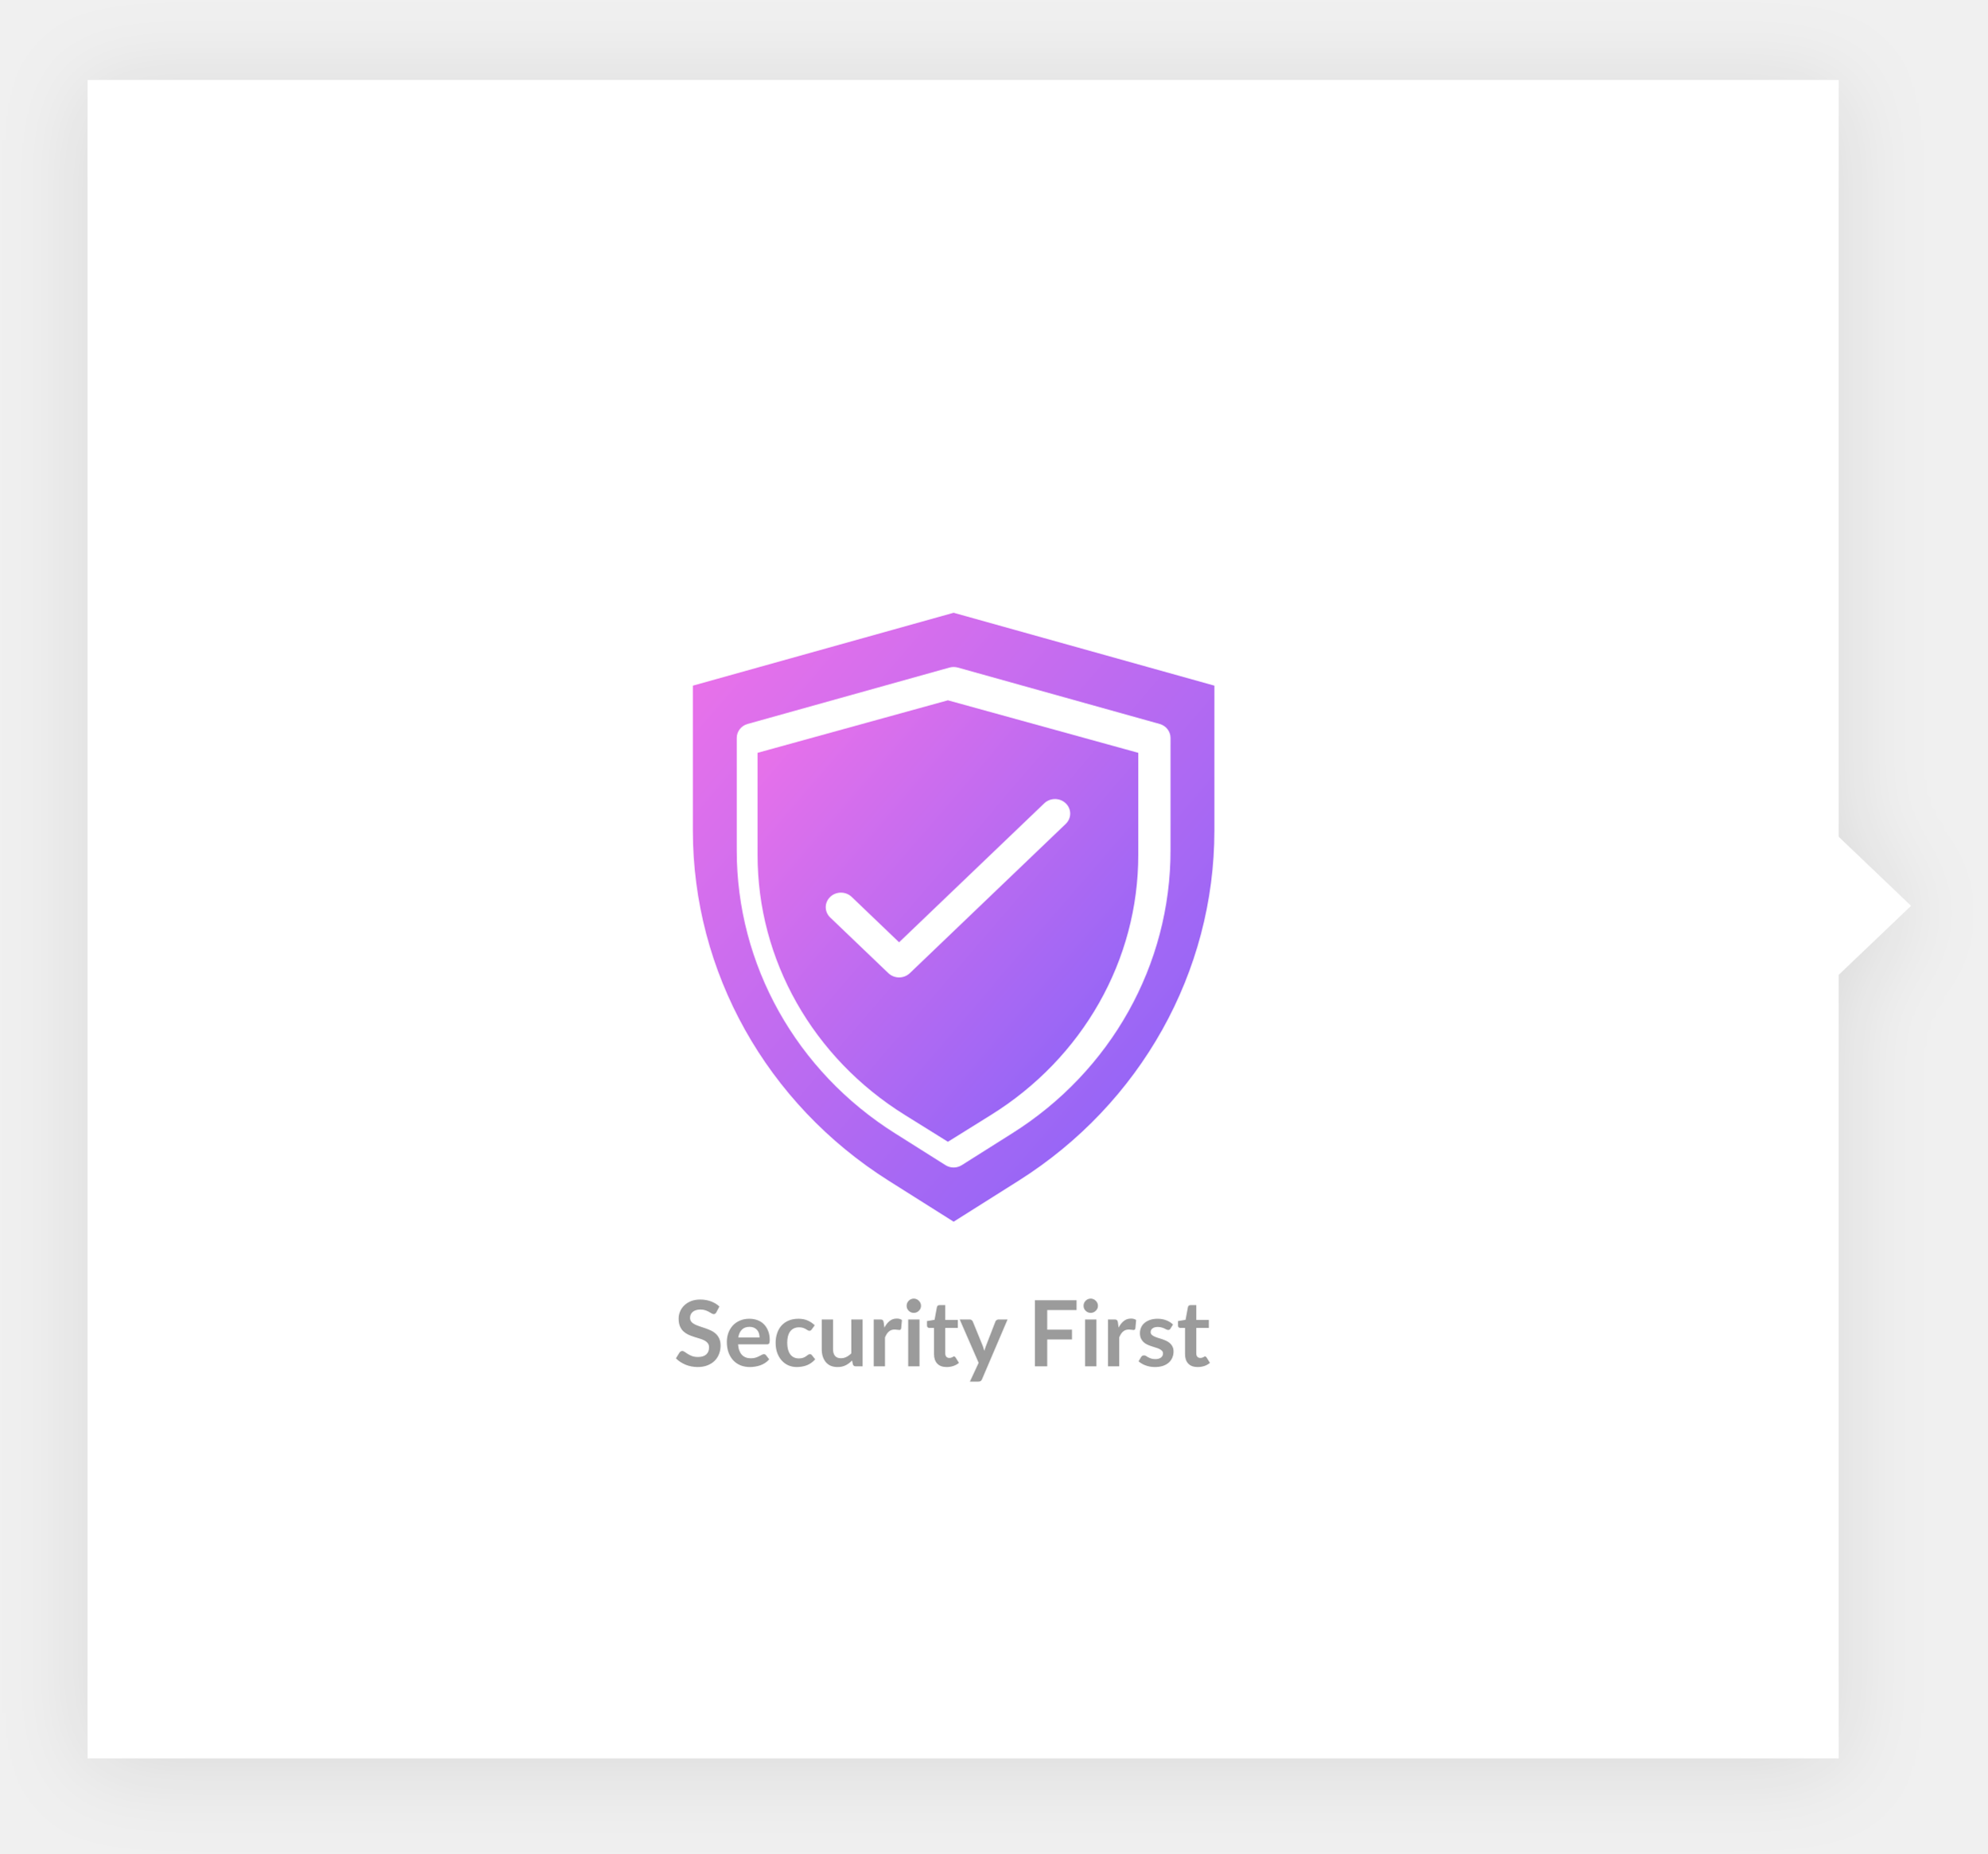
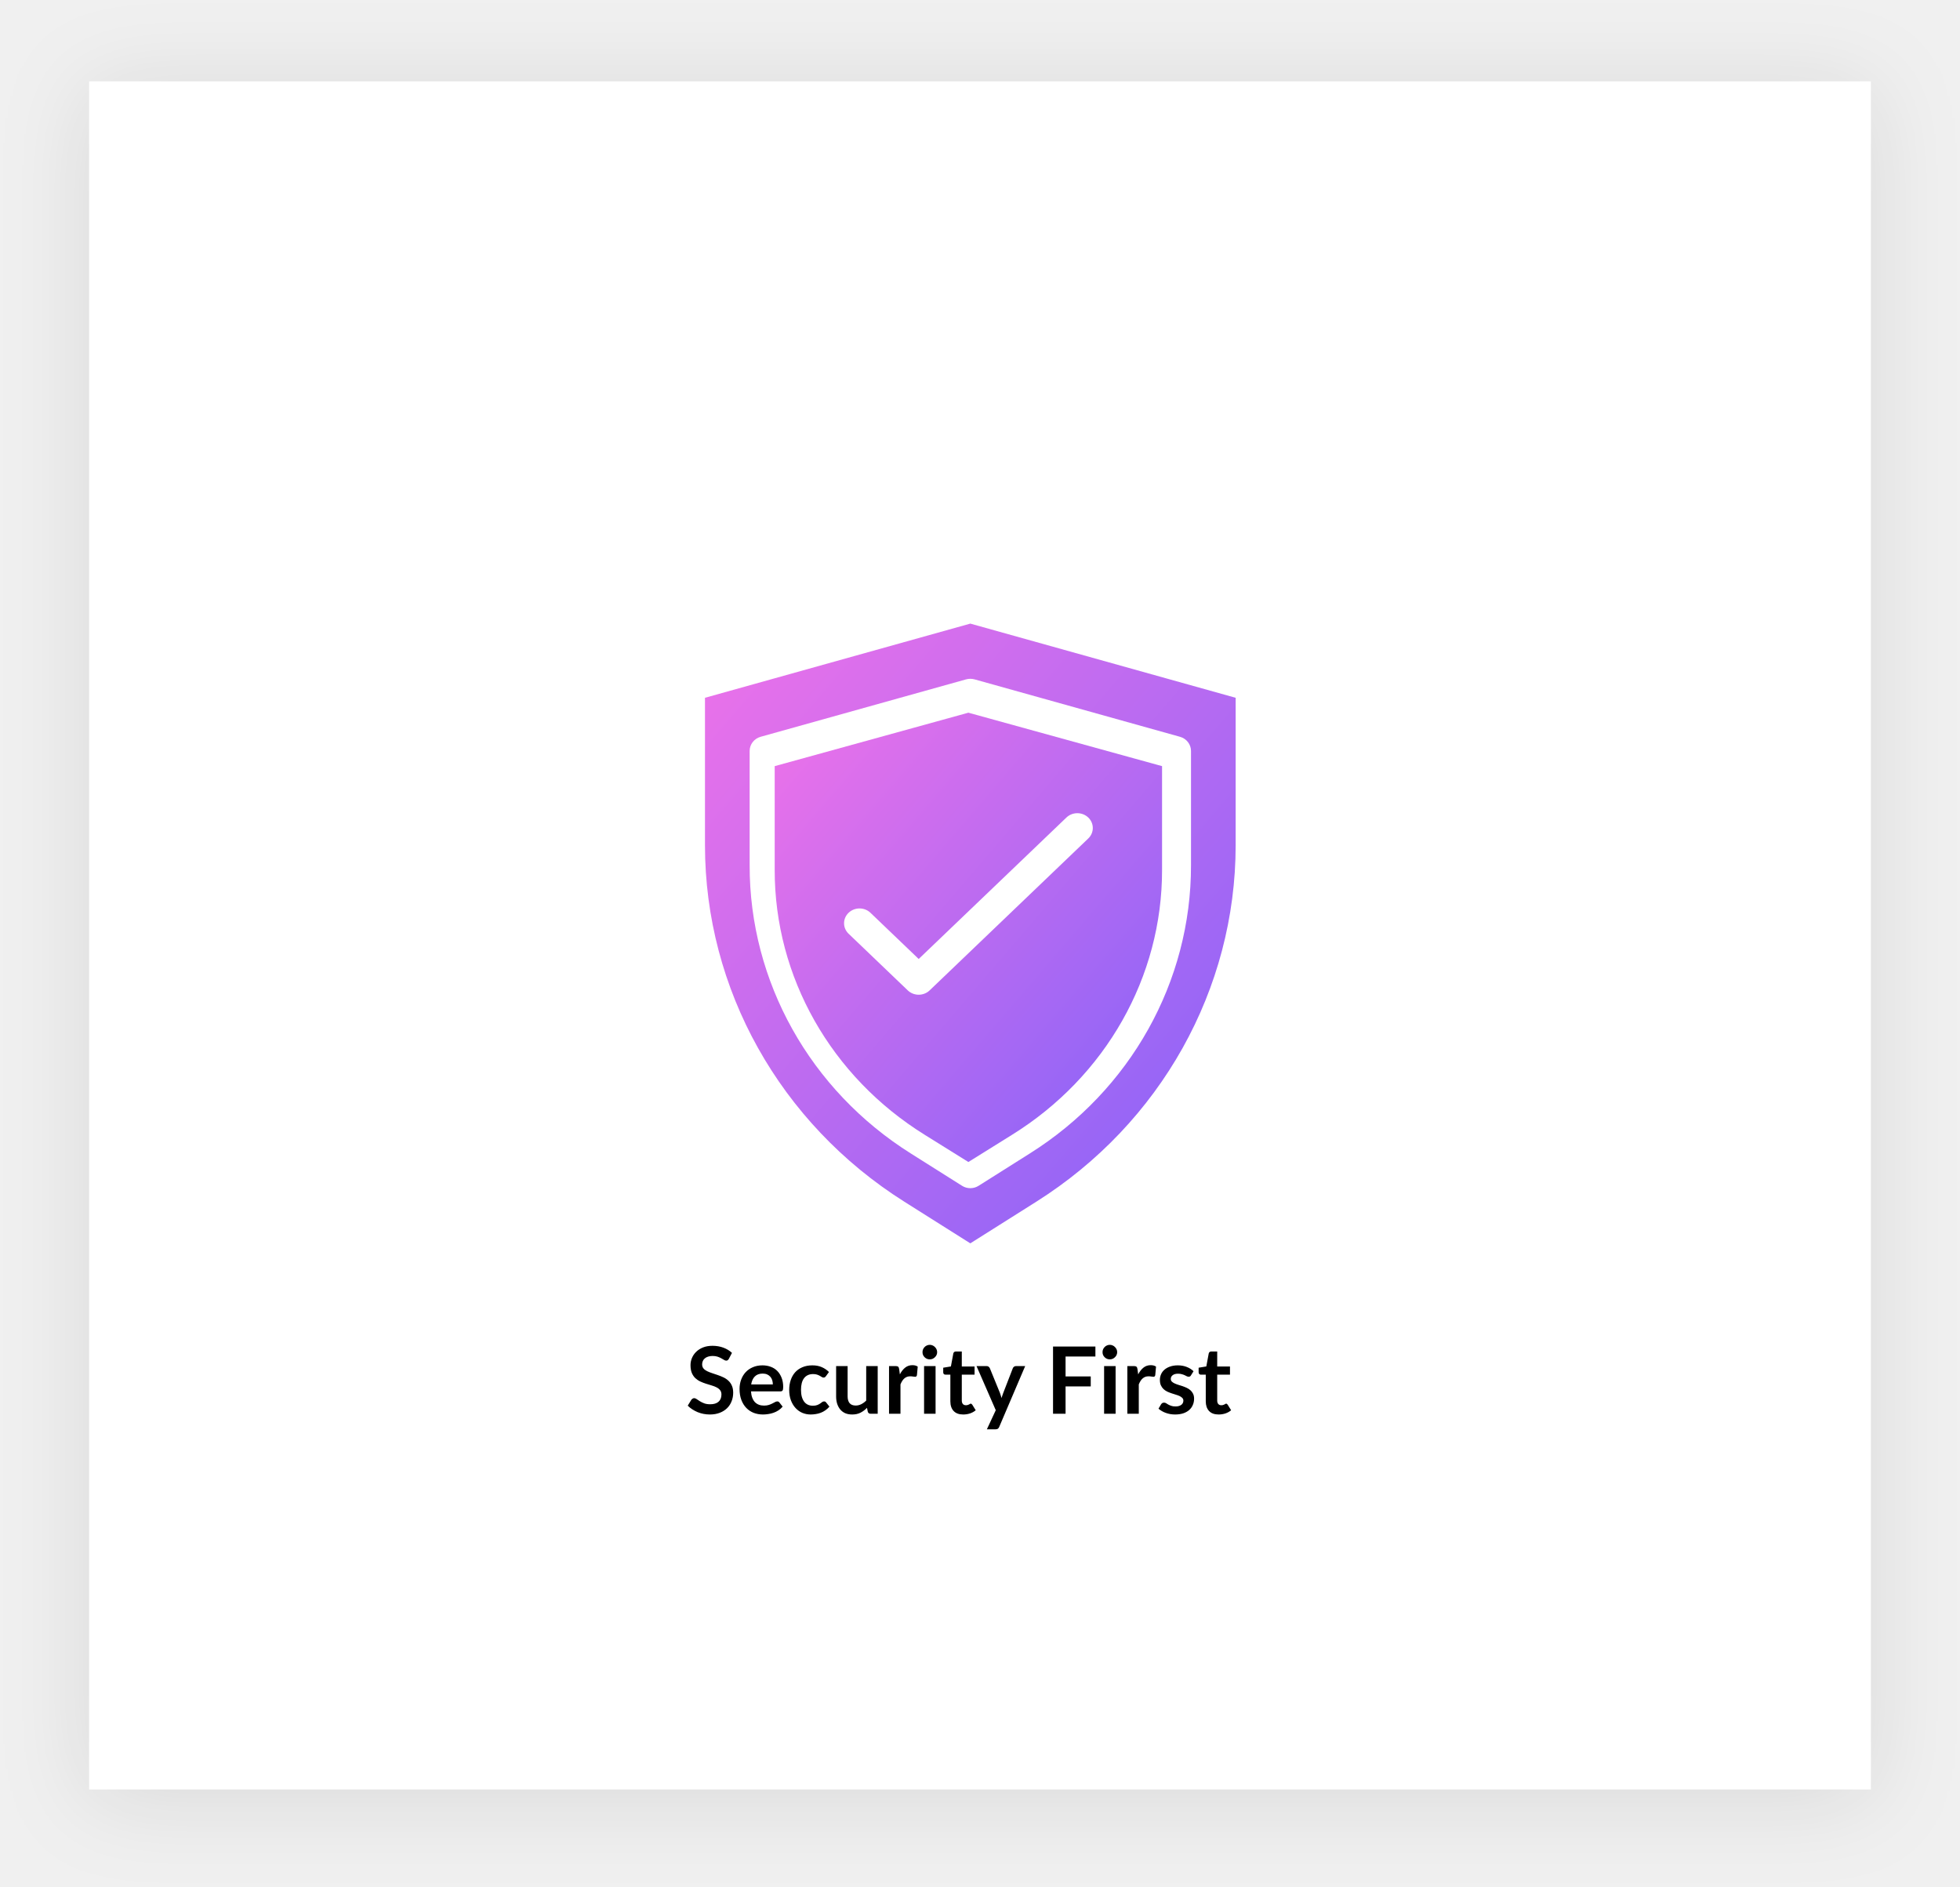
- <svg xmlns="http://www.w3.org/2000/svg" xmlns:xlink="http://www.w3.org/1999/xlink" width="522px" height="487px" viewBox="0 0 522 487" version="1.1">
+ <svg xmlns="http://www.w3.org/2000/svg" xmlns:xlink="http://www.w3.org/1999/xlink" width="506px" height="487px" viewBox="0 0 506 487" version="1.1">
  <defs>
-     <path d="M460,198.864 L479,217 L460,235.136 L460,441 L0,441 L0,0 L460,0 L460,198.864 Z" id="path-1" />
-     <filter x="-7.4%" y="-7.6%" width="114.8%" height="116.1%" filterUnits="objectBoundingBox" id="filter-2">
+     <rect id="path-1" x="0" y="0" width="460" height="441" />
+     <filter x="-7.7%" y="-7.6%" width="115.4%" height="116.1%" filterUnits="objectBoundingBox" id="filter-2">
      <feOffset dx="0" dy="2" in="SourceAlpha" result="shadowOffsetOuter1" />
      <feGaussianBlur stdDeviation="11.5" in="shadowOffsetOuter1" result="shadowBlurOuter1" />
      <feColorMatrix values="0 0 0 0 0   0 0 0 0 0   0 0 0 0 0  0 0 0 0.1 0" type="matrix" in="shadowBlurOuter1" />
    </filter>
    <linearGradient x1="0%" y1="0%" x2="100%" y2="100%" id="linearGradient-3">
      <stop stop-color="#EE72E9" offset="0%" />
      <stop stop-color="#8363F9" offset="100%" />
    </linearGradient>
  </defs>
  <g id="Page-1" stroke="none" stroke-width="1" fill="none" fill-rule="evenodd">
-     <g id="Blockchain---doplnene-texty-2" transform="translate(-228, -1989)">
-       <g id="Group-10" transform="translate(251, 2010)">
-         <g id="Group-5">
+     <g id="Blockchain---doplnene-texty-2" transform="translate(-228, -1954)">
+       <g id="Group-10" transform="translate(251, 1975)">
+         <g id="Group-24">
          <g id="Combined-Shape">
            <use fill="black" fill-opacity="1" filter="url(#filter-2)" xlink:href="#path-1" />
            <use fill="#FFFFFF" fill-rule="evenodd" xlink:href="#path-1" />
          </g>
-           <path d="M176,176.798 L176,203.566 C175.947,231.193 190.536,256.959 214.742,271.989 L226,279 L237.251,271.989 C261.46,256.961 276.052,231.194 276,203.566 L276,176.798 L226,163 L176,176.798 Z M256.953,190.066 C257.701,190.783 258.122,191.755 258.122,192.769 C258.122,193.783 257.701,194.755 256.953,195.472 L215.997,234.693 C215.248,235.41 214.233,235.813 213.175,235.813 C212.116,235.813 211.101,235.41 210.352,234.693 L195.047,220.037 C193.515,218.54 193.528,216.14 195.076,214.658 C196.623,213.176 199.129,213.164 200.692,214.631 L213.174,226.585 L251.308,190.066 C252.056,189.349 253.072,188.946 254.13,188.946 C255.189,188.946 256.204,189.349 256.953,190.066 Z" id="Shape" fill="url(#linearGradient-3)" fill-rule="nonzero" />
+           <text id="Security-First" font-family="Lato-Black, Lato" font-size="24" font-weight="700" fill="#000000">
+             <tspan x="154" y="344">Security First</tspan>
+           </text>
+           <path d="M177,176.798 L177,203.566 C176.947,231.193 191.536,256.959 215.742,271.989 L227,279 L238.251,271.989 C262.46,256.961 277.052,231.194 277,203.566 L277,176.798 L227,163 L177,176.798 Z M257.953,190.066 C258.701,190.783 259.122,191.755 259.122,192.769 C259.122,193.783 258.701,194.755 257.953,195.472 L216.997,234.693 C216.248,235.41 215.233,235.813 214.175,235.813 C213.116,235.813 212.101,235.41 211.352,234.693 L196.047,220.037 C194.515,218.54 194.528,216.14 196.076,214.658 C197.623,213.176 200.129,213.164 201.692,214.631 L214.174,226.585 L252.308,190.066 C253.056,189.349 254.072,188.946 255.13,188.946 C256.189,188.946 257.204,189.349 257.953,190.066 Z" id="Shape" fill="url(#linearGradient-3)" fill-rule="nonzero" />
          <path d="M227.5,140 L159,159.151 L159,197.23 C159.001,234.369 178.363,268.99 210.463,289.248 L227.5,300 L244.539,289.248 C276.638,268.99 296,234.369 296,197.23 L296,159.151 L227.5,140 Z M284.473,202.367 C284.529,232.43 268.847,260.466 242.831,276.815 L229.639,285.142 C228.34,285.964 226.663,285.964 225.365,285.142 L212.166,276.815 C186.153,260.464 170.474,232.428 170.531,202.367 L170.531,172.876 C170.531,171.182 171.687,169.692 173.366,169.221 L226.414,154.394 C227.126,154.201 227.878,154.201 228.59,154.394 L281.638,169.222 C283.317,169.692 284.473,171.182 284.473,172.876 L284.473,202.367 Z" id="Shape" fill="url(#linearGradient-3)" fill-rule="nonzero" />
-           <text id="Security-First" font-family="Lato-Black, Lato" font-size="24" font-weight="700" fill="#9B9B9B">
-             <tspan x="154" y="338">Security First</tspan>
-           </text>
        </g>
      </g>
    </g>
  </g>
</svg>
